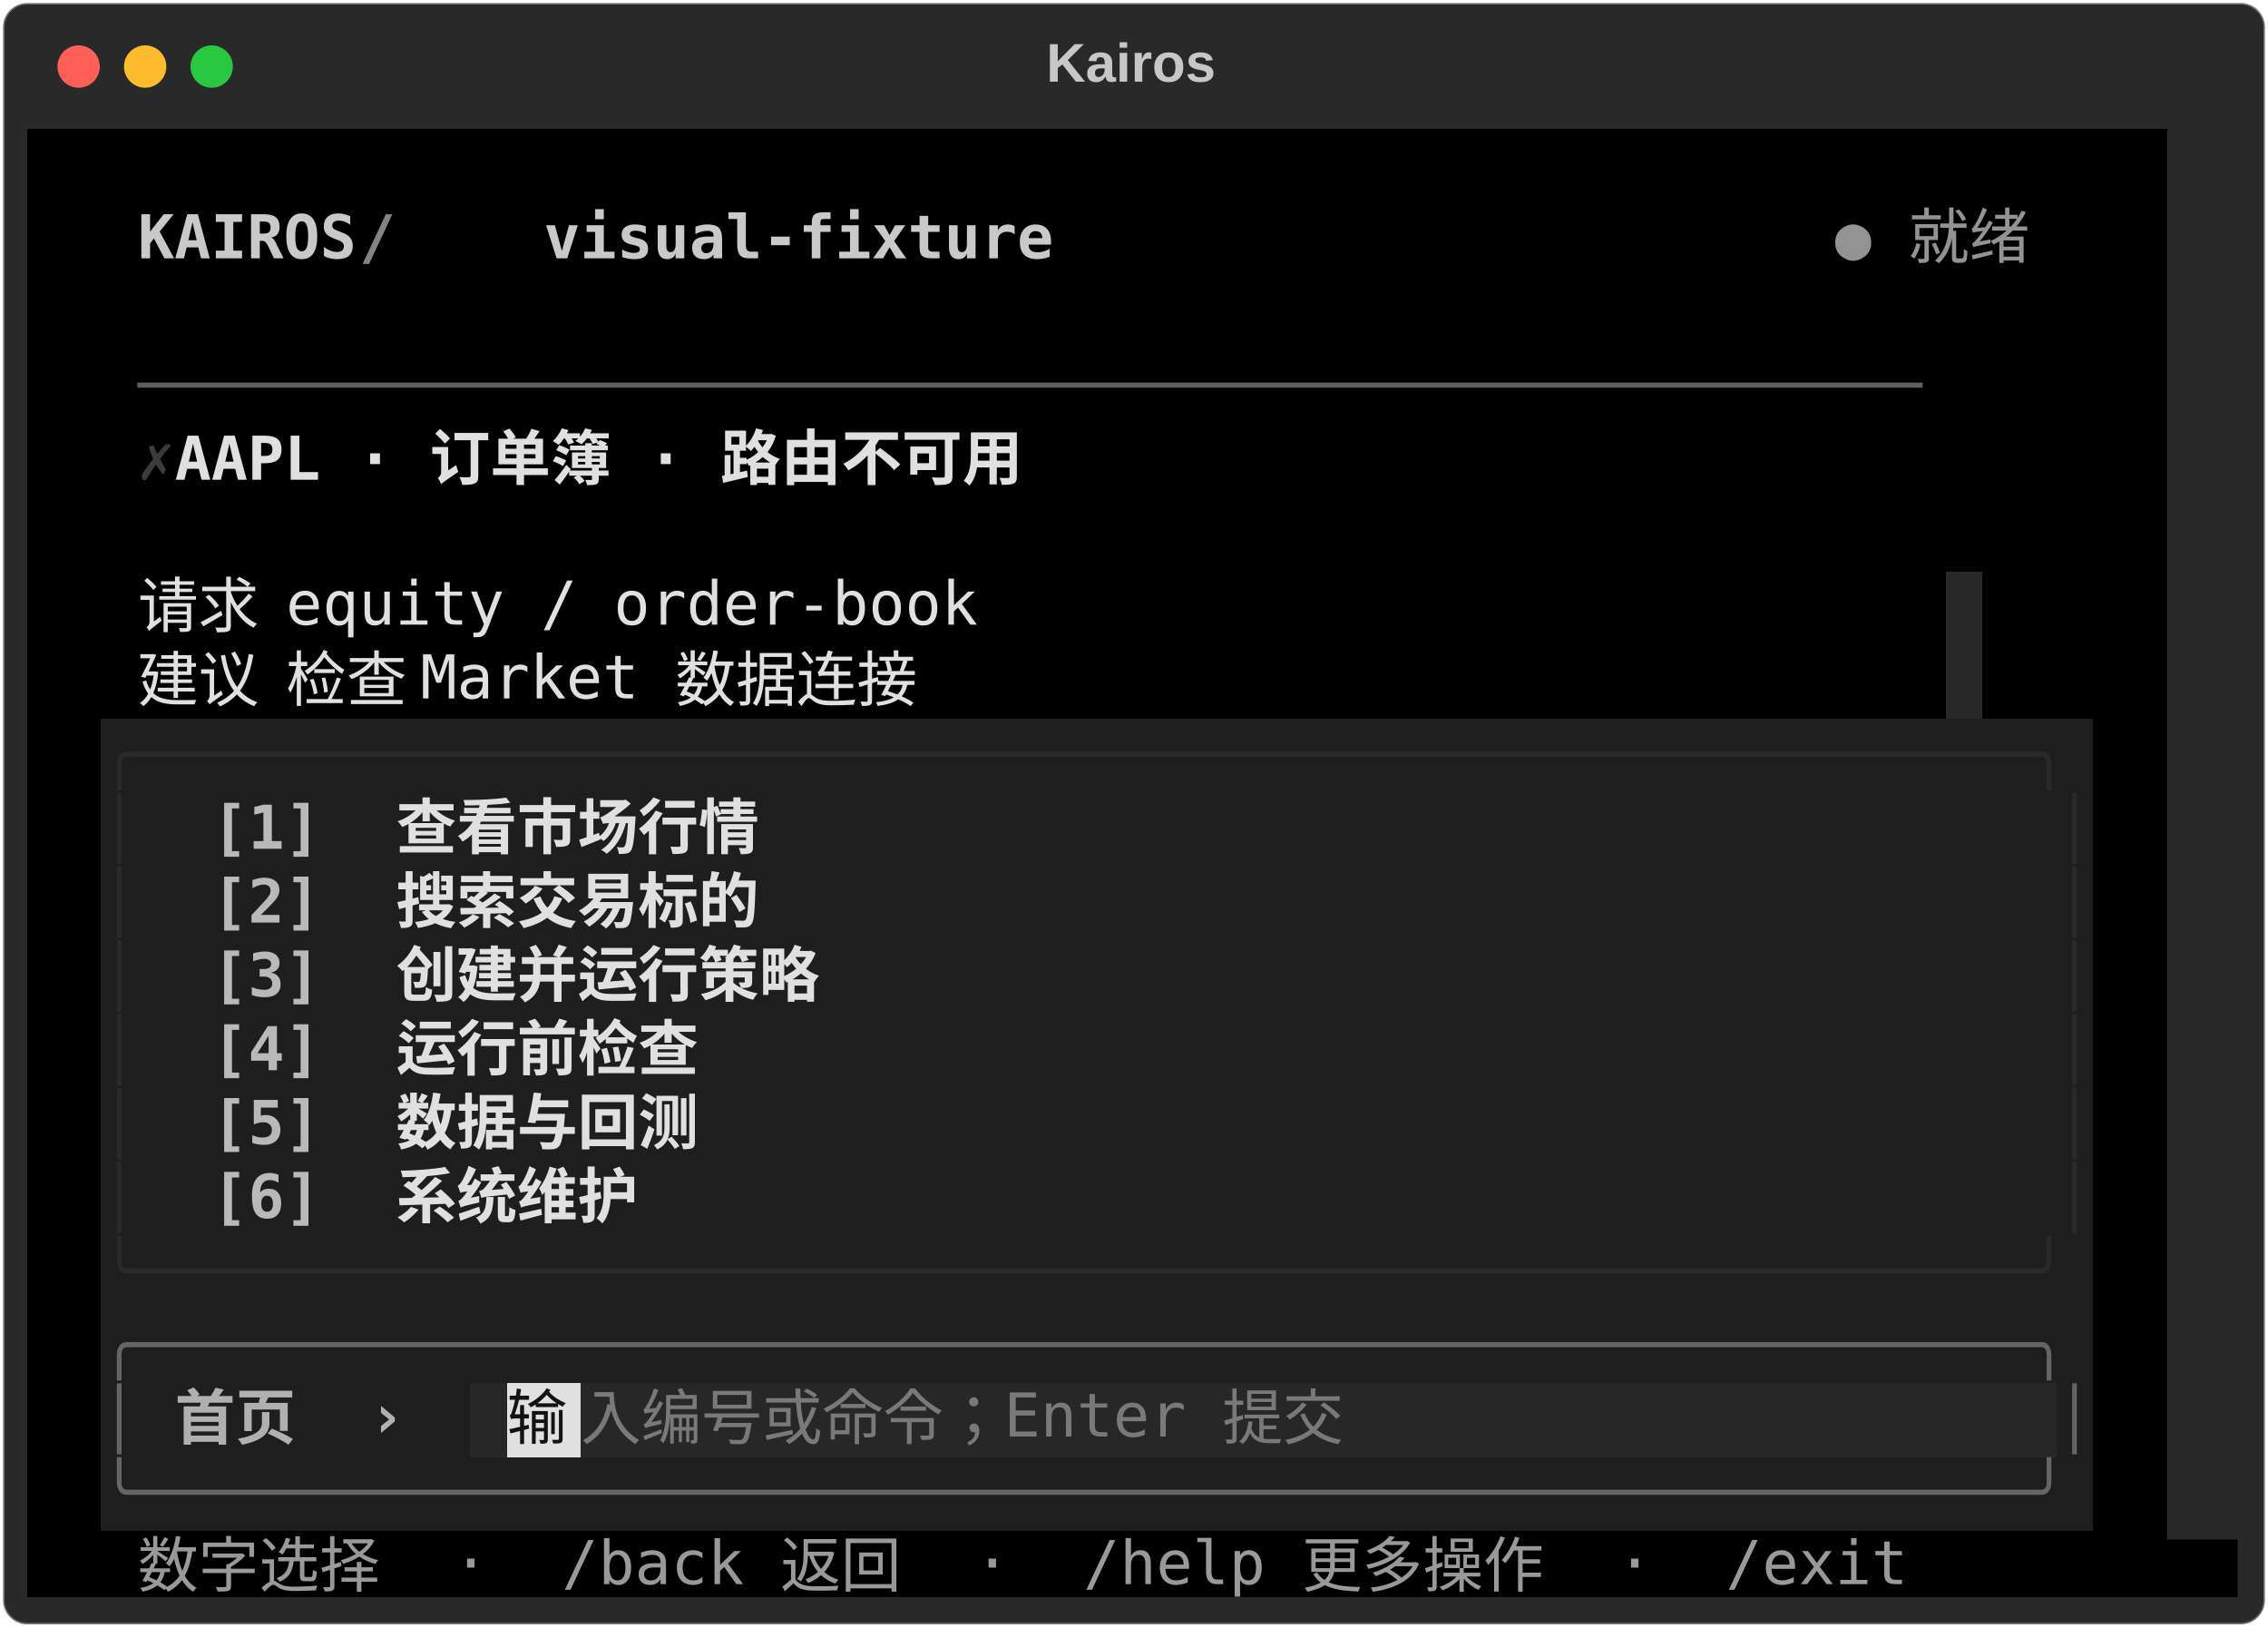
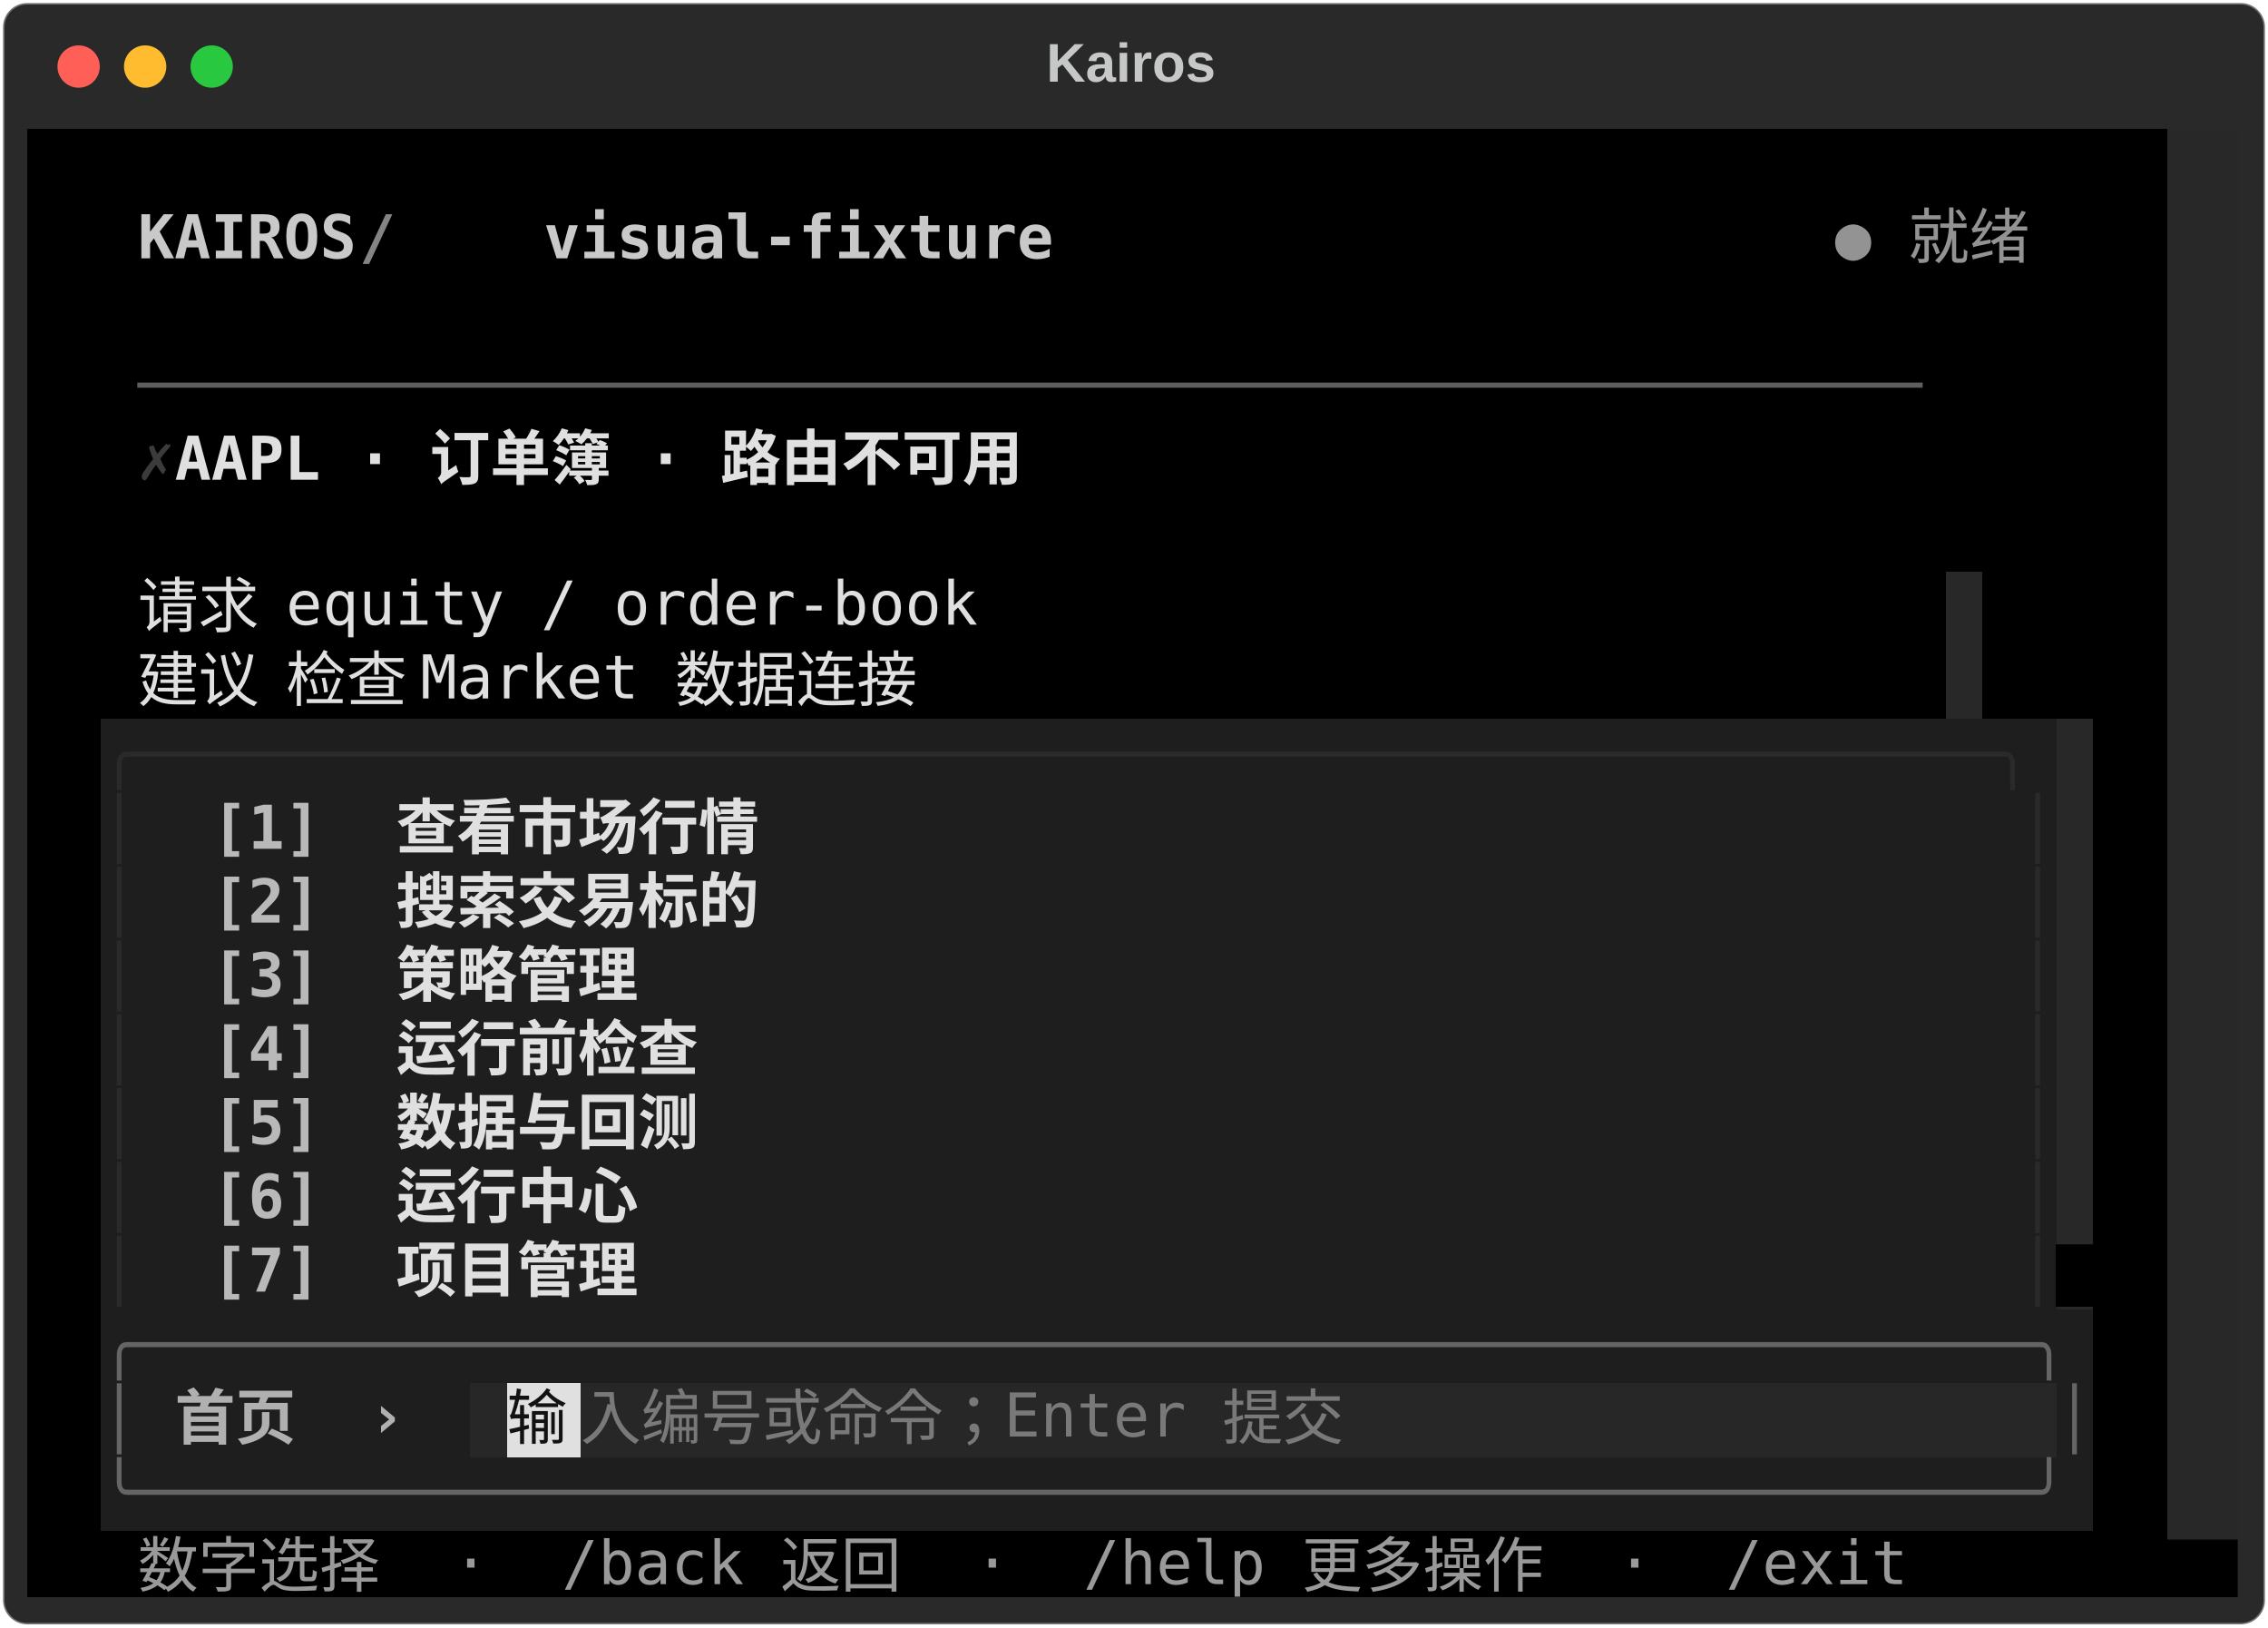
<svg xmlns="http://www.w3.org/2000/svg" class="rich-terminal" viewBox="0 0 750 538.0">
  <style>

    @font-face {
        font-family: "Fira Code";
        src: local("FiraCode-Regular"),
                url("https://cdnjs.cloudflare.com/ajax/libs/firacode/6.2.0/woff2/FiraCode-Regular.woff2") format("woff2"),
                url("https://cdnjs.cloudflare.com/ajax/libs/firacode/6.2.0/woff/FiraCode-Regular.woff") format("woff");
        font-style: normal;
        font-weight: 400;
    }
    @font-face {
        font-family: "Fira Code";
        src: local("FiraCode-Bold"),
                url("https://cdnjs.cloudflare.com/ajax/libs/firacode/6.2.0/woff2/FiraCode-Bold.woff2") format("woff2"),
                url("https://cdnjs.cloudflare.com/ajax/libs/firacode/6.2.0/woff/FiraCode-Bold.woff") format("woff");
        font-style: bold;
        font-weight: 700;
    }

    .terminal-matrix {
        font-family: Fira Code, monospace;
        font-size: 20px;
        line-height: 24.4px;
        font-variant-east-asian: full-width;
    }

    .terminal-title {
        font-size: 18px;
        font-weight: bold;
        font-family: arial;
    }

    .terminal-r1 { fill: #c5c8c6 }
.terminal-r2 { fill: #000000 }
.terminal-r3 { fill: #c9c9c9;font-weight: bold }
.terminal-r4 { fill: #848484;font-weight: bold }
.terminal-r5 { fill: #939393 }
.terminal-r6 { fill: #5f5f5f }
.terminal-r7 { fill: #e0e0e0 }
.terminal-r8 { fill: #3b3b3b;font-weight: bold }
.terminal-r9 { fill: #e0e0e0;font-weight: bold }
.terminal-r10 { fill: #2a2a2a }
.terminal-r11 { fill: #b9b9b9;font-weight: bold }
.terminal-r12 { fill: #656565 }
.terminal-r13 { fill: #b0b0b0;font-weight: bold }
.terminal-r14 { fill: #121212 }
.terminal-r15 { fill: #797979 }
.terminal-r16 { fill: #999999 }
    </style>
  <defs>
    <clipPath id="terminal-clip-terminal">
      <rect x="0" y="0" width="731.0" height="487.0" />
    </clipPath>
    <clipPath id="terminal-line-0">
      <rect x="0" y="1.5" width="732" height="24.65" />
    </clipPath>
    <clipPath id="terminal-line-1">
      <rect x="0" y="25.9" width="732" height="24.65" />
    </clipPath>
    <clipPath id="terminal-line-2">
      <rect x="0" y="50.3" width="732" height="24.65" />
    </clipPath>
    <clipPath id="terminal-line-3">
      <rect x="0" y="74.7" width="732" height="24.65" />
    </clipPath>
    <clipPath id="terminal-line-4">
      <rect x="0" y="99.1" width="732" height="24.65" />
    </clipPath>
    <clipPath id="terminal-line-5">
      <rect x="0" y="123.5" width="732" height="24.65" />
    </clipPath>
    <clipPath id="terminal-line-6">
      <rect x="0" y="147.9" width="732" height="24.65" />
    </clipPath>
    <clipPath id="terminal-line-7">
      <rect x="0" y="172.3" width="732" height="24.65" />
    </clipPath>
    <clipPath id="terminal-line-8">
      <rect x="0" y="196.7" width="732" height="24.65" />
    </clipPath>
    <clipPath id="terminal-line-9">
      <rect x="0" y="221.1" width="732" height="24.65" />
    </clipPath>
    <clipPath id="terminal-line-10">
      <rect x="0" y="245.5" width="732" height="24.65" />
    </clipPath>
    <clipPath id="terminal-line-11">
      <rect x="0" y="269.9" width="732" height="24.65" />
    </clipPath>
    <clipPath id="terminal-line-12">
      <rect x="0" y="294.3" width="732" height="24.65" />
    </clipPath>
    <clipPath id="terminal-line-13">
      <rect x="0" y="318.7" width="732" height="24.65" />
    </clipPath>
    <clipPath id="terminal-line-14">
      <rect x="0" y="343.1" width="732" height="24.65" />
    </clipPath>
    <clipPath id="terminal-line-15">
      <rect x="0" y="367.5" width="732" height="24.65" />
    </clipPath>
    <clipPath id="terminal-line-16">
      <rect x="0" y="391.9" width="732" height="24.65" />
    </clipPath>
    <clipPath id="terminal-line-17">
      <rect x="0" y="416.3" width="732" height="24.65" />
    </clipPath>
    <clipPath id="terminal-line-18">
      <rect x="0" y="440.7" width="732" height="24.65" />
    </clipPath>
  </defs>
  <rect fill="#292929" stroke="rgba(255,255,255,0.35)" stroke-width="1" x="1" y="1" width="748" height="536" rx="8" />
  <text class="terminal-title" fill="#c5c8c6" text-anchor="middle" x="374" y="27">Kairos</text>
  <g transform="translate(26,22)">
    <circle cx="0" cy="0" r="7" fill="#ff5f57" />
    <circle cx="22" cy="0" r="7" fill="#febc2e" />
    <circle cx="44" cy="0" r="7" fill="#28c840" />
  </g>
  <g transform="translate(9, 41)" clip-path="url(#terminal-clip-terminal)">
    <rect fill="#000000" x="0" y="1.5" width="707.6" height="24.65" shape-rendering="crispEdges" />
    <rect fill="#282828" x="707.6" y="1.5" width="24.4" height="24.65" shape-rendering="crispEdges" />
    <rect fill="#000000" x="0" y="25.9" width="36.6" height="24.65" shape-rendering="crispEdges" />
    <rect fill="#000000" x="36.6" y="25.9" width="73.2" height="24.65" shape-rendering="crispEdges" />
    <rect fill="#000000" x="109.8" y="25.9" width="61" height="24.65" shape-rendering="crispEdges" />
    <rect fill="#000000" x="170.8" y="25.9" width="170.8" height="24.65" shape-rendering="crispEdges" />
    <rect fill="#000000" x="341.6" y="25.9" width="256.2" height="24.65" shape-rendering="crispEdges" />
    <rect fill="#000000" x="597.8" y="25.9" width="12.2" height="24.65" shape-rendering="crispEdges" />
    <rect fill="#000000" x="610" y="25.9" width="12.2" height="24.65" shape-rendering="crispEdges" />
    <rect fill="#000000" x="622.2" y="25.9" width="48.8" height="24.65" shape-rendering="crispEdges" />
    <rect fill="#000000" x="671" y="25.9" width="36.6" height="24.65" shape-rendering="crispEdges" />
    <rect fill="#282828" x="707.6" y="25.9" width="24.4" height="24.65" shape-rendering="crispEdges" />
    <rect fill="#000000" x="0" y="50.3" width="707.6" height="24.65" shape-rendering="crispEdges" />
    <rect fill="#282828" x="707.6" y="50.3" width="24.4" height="24.65" shape-rendering="crispEdges" />
    <rect fill="#000000" x="0" y="74.7" width="36.6" height="24.65" shape-rendering="crispEdges" />
    <rect fill="#000000" x="36.6" y="74.7" width="597.8" height="24.65" shape-rendering="crispEdges" />
    <rect fill="#000000" x="634.4" y="74.7" width="12.2" height="24.65" shape-rendering="crispEdges" />
    <rect fill="#000000" x="646.6" y="74.7" width="61" height="24.65" shape-rendering="crispEdges" />
    <rect fill="#282828" x="707.6" y="74.7" width="24.4" height="24.65" shape-rendering="crispEdges" />
    <rect fill="#000000" x="0" y="99.1" width="36.6" height="24.65" shape-rendering="crispEdges" />
    <rect fill="#000000" x="36.6" y="99.1" width="12.2" height="24.65" shape-rendering="crispEdges" />
    <rect fill="#000000" x="48.8" y="99.1" width="329.4" height="24.65" shape-rendering="crispEdges" />
    <rect fill="#000000" x="378.2" y="99.1" width="256.2" height="24.65" shape-rendering="crispEdges" />
    <rect fill="#000000" x="634.4" y="99.1" width="12.2" height="24.65" shape-rendering="crispEdges" />
    <rect fill="#000000" x="646.6" y="99.1" width="61" height="24.65" shape-rendering="crispEdges" />
    <rect fill="#282828" x="707.6" y="99.1" width="24.4" height="24.65" shape-rendering="crispEdges" />
    <rect fill="#000000" x="0" y="123.5" width="36.6" height="24.65" shape-rendering="crispEdges" />
    <rect fill="#000000" x="36.6" y="123.5" width="597.8" height="24.65" shape-rendering="crispEdges" />
    <rect fill="#000000" x="634.4" y="123.5" width="12.2" height="24.65" shape-rendering="crispEdges" />
    <rect fill="#000000" x="646.6" y="123.5" width="61" height="24.65" shape-rendering="crispEdges" />
    <rect fill="#282828" x="707.6" y="123.5" width="24.4" height="24.65" shape-rendering="crispEdges" />
    <rect fill="#000000" x="0" y="147.9" width="36.6" height="24.65" shape-rendering="crispEdges" />
    <rect fill="#000000" x="36.6" y="147.9" width="597.8" height="24.65" shape-rendering="crispEdges" />
    <rect fill="#282828" x="634.4" y="147.9" width="12.2" height="24.65" shape-rendering="crispEdges" />
    <rect fill="#000000" x="646.6" y="147.9" width="61" height="24.65" shape-rendering="crispEdges" />
    <rect fill="#282828" x="707.6" y="147.9" width="24.4" height="24.65" shape-rendering="crispEdges" />
    <rect fill="#000000" x="0" y="172.3" width="36.6" height="24.65" shape-rendering="crispEdges" />
    <rect fill="#000000" x="36.6" y="172.3" width="597.8" height="24.65" shape-rendering="crispEdges" />
    <rect fill="#282828" x="634.4" y="172.3" width="12.2" height="24.65" shape-rendering="crispEdges" />
    <rect fill="#000000" x="646.6" y="172.3" width="61" height="24.65" shape-rendering="crispEdges" />
    <rect fill="#282828" x="707.6" y="172.3" width="24.4" height="24.65" shape-rendering="crispEdges" />
    <rect fill="#000000" x="0" y="196.7" width="24.4" height="24.65" shape-rendering="crispEdges" />
-     <rect fill="#1e1e1e" x="24.4" y="196.7" width="658.8" height="24.65" shape-rendering="crispEdges" />
+     <rect fill="#1e1e1e" x="24.4" y="196.7" width="646.6" height="24.65" shape-rendering="crispEdges" />
+     <rect fill="#282828" x="671" y="196.7" width="12.2" height="24.65" shape-rendering="crispEdges" />
    <rect fill="#000000" x="683.2" y="196.7" width="24.4" height="24.65" shape-rendering="crispEdges" />
    <rect fill="#282828" x="707.6" y="196.7" width="24.4" height="24.65" shape-rendering="crispEdges" />
    <rect fill="#000000" x="0" y="221.1" width="24.4" height="24.65" shape-rendering="crispEdges" />
    <rect fill="#1e1e1e" x="24.4" y="221.1" width="12.2" height="24.65" shape-rendering="crispEdges" />
    <rect fill="#1e1e1e" x="36.6" y="221.1" width="12.2" height="24.65" shape-rendering="crispEdges" />
    <rect fill="#1e1e1e" x="48.8" y="221.1" width="12.2" height="24.65" shape-rendering="crispEdges" />
    <rect fill="#1e1e1e" x="61" y="221.1" width="61" height="24.65" shape-rendering="crispEdges" />
    <rect fill="#1e1e1e" x="122" y="221.1" width="146.4" height="24.65" shape-rendering="crispEdges" />
-     <rect fill="#1e1e1e" x="268.4" y="221.1" width="390.4" height="24.65" shape-rendering="crispEdges" />
+     <rect fill="#1e1e1e" x="268.4" y="221.1" width="378.2" height="24.65" shape-rendering="crispEdges" />
+     <rect fill="#1e1e1e" x="646.6" y="221.1" width="12.2" height="24.65" shape-rendering="crispEdges" />
    <rect fill="#1e1e1e" x="658.8" y="221.1" width="12.2" height="24.65" shape-rendering="crispEdges" />
-     <rect fill="#1e1e1e" x="671" y="221.1" width="12.2" height="24.65" shape-rendering="crispEdges" />
+     <rect fill="#282828" x="671" y="221.1" width="12.2" height="24.65" shape-rendering="crispEdges" />
    <rect fill="#000000" x="683.2" y="221.1" width="24.4" height="24.65" shape-rendering="crispEdges" />
    <rect fill="#282828" x="707.6" y="221.1" width="24.4" height="24.65" shape-rendering="crispEdges" />
    <rect fill="#000000" x="0" y="245.5" width="24.4" height="24.65" shape-rendering="crispEdges" />
    <rect fill="#1e1e1e" x="24.4" y="245.5" width="12.2" height="24.65" shape-rendering="crispEdges" />
    <rect fill="#1e1e1e" x="36.6" y="245.5" width="12.2" height="24.65" shape-rendering="crispEdges" />
    <rect fill="#1e1e1e" x="48.8" y="245.5" width="12.2" height="24.65" shape-rendering="crispEdges" />
    <rect fill="#1e1e1e" x="61" y="245.5" width="61" height="24.65" shape-rendering="crispEdges" />
    <rect fill="#1e1e1e" x="122" y="245.5" width="146.4" height="24.65" shape-rendering="crispEdges" />
-     <rect fill="#1e1e1e" x="268.4" y="245.5" width="390.4" height="24.65" shape-rendering="crispEdges" />
+     <rect fill="#1e1e1e" x="268.4" y="245.5" width="378.2" height="24.65" shape-rendering="crispEdges" />
+     <rect fill="#1e1e1e" x="646.6" y="245.5" width="12.2" height="24.65" shape-rendering="crispEdges" />
    <rect fill="#1e1e1e" x="658.8" y="245.5" width="12.2" height="24.65" shape-rendering="crispEdges" />
-     <rect fill="#1e1e1e" x="671" y="245.5" width="12.2" height="24.65" shape-rendering="crispEdges" />
+     <rect fill="#282828" x="671" y="245.5" width="12.2" height="24.65" shape-rendering="crispEdges" />
    <rect fill="#000000" x="683.2" y="245.5" width="24.4" height="24.65" shape-rendering="crispEdges" />
    <rect fill="#282828" x="707.6" y="245.5" width="24.4" height="24.65" shape-rendering="crispEdges" />
    <rect fill="#000000" x="0" y="269.9" width="24.4" height="24.65" shape-rendering="crispEdges" />
    <rect fill="#1e1e1e" x="24.4" y="269.9" width="12.2" height="24.65" shape-rendering="crispEdges" />
    <rect fill="#1e1e1e" x="36.6" y="269.9" width="12.2" height="24.65" shape-rendering="crispEdges" />
    <rect fill="#1e1e1e" x="48.8" y="269.9" width="12.2" height="24.65" shape-rendering="crispEdges" />
    <rect fill="#1e1e1e" x="61" y="269.9" width="61" height="24.65" shape-rendering="crispEdges" />
-     <rect fill="#1e1e1e" x="122" y="269.9" width="170.8" height="24.65" shape-rendering="crispEdges" />
-     <rect fill="#1e1e1e" x="292.8" y="269.9" width="366" height="24.65" shape-rendering="crispEdges" />
+     <rect fill="#1e1e1e" x="122" y="269.9" width="97.6" height="24.65" shape-rendering="crispEdges" />
+     <rect fill="#1e1e1e" x="219.6" y="269.9" width="427" height="24.65" shape-rendering="crispEdges" />
+     <rect fill="#1e1e1e" x="646.6" y="269.9" width="12.2" height="24.65" shape-rendering="crispEdges" />
    <rect fill="#1e1e1e" x="658.8" y="269.9" width="12.2" height="24.65" shape-rendering="crispEdges" />
-     <rect fill="#1e1e1e" x="671" y="269.9" width="12.2" height="24.65" shape-rendering="crispEdges" />
+     <rect fill="#282828" x="671" y="269.9" width="12.2" height="24.65" shape-rendering="crispEdges" />
    <rect fill="#000000" x="683.2" y="269.9" width="24.4" height="24.65" shape-rendering="crispEdges" />
    <rect fill="#282828" x="707.6" y="269.9" width="24.4" height="24.65" shape-rendering="crispEdges" />
    <rect fill="#000000" x="0" y="294.3" width="24.4" height="24.65" shape-rendering="crispEdges" />
    <rect fill="#1e1e1e" x="24.4" y="294.3" width="12.2" height="24.65" shape-rendering="crispEdges" />
    <rect fill="#1e1e1e" x="36.6" y="294.3" width="12.2" height="24.65" shape-rendering="crispEdges" />
    <rect fill="#1e1e1e" x="48.8" y="294.3" width="12.2" height="24.65" shape-rendering="crispEdges" />
    <rect fill="#1e1e1e" x="61" y="294.3" width="61" height="24.65" shape-rendering="crispEdges" />
    <rect fill="#1e1e1e" x="122" y="294.3" width="122" height="24.65" shape-rendering="crispEdges" />
-     <rect fill="#1e1e1e" x="244" y="294.3" width="414.8" height="24.65" shape-rendering="crispEdges" />
+     <rect fill="#1e1e1e" x="244" y="294.3" width="402.6" height="24.65" shape-rendering="crispEdges" />
+     <rect fill="#1e1e1e" x="646.6" y="294.3" width="12.2" height="24.65" shape-rendering="crispEdges" />
    <rect fill="#1e1e1e" x="658.8" y="294.3" width="12.2" height="24.65" shape-rendering="crispEdges" />
-     <rect fill="#1e1e1e" x="671" y="294.3" width="12.2" height="24.65" shape-rendering="crispEdges" />
+     <rect fill="#282828" x="671" y="294.3" width="12.2" height="24.65" shape-rendering="crispEdges" />
    <rect fill="#000000" x="683.2" y="294.3" width="24.4" height="24.65" shape-rendering="crispEdges" />
    <rect fill="#282828" x="707.6" y="294.3" width="24.4" height="24.65" shape-rendering="crispEdges" />
    <rect fill="#000000" x="0" y="318.7" width="24.4" height="24.65" shape-rendering="crispEdges" />
    <rect fill="#1e1e1e" x="24.4" y="318.7" width="12.2" height="24.65" shape-rendering="crispEdges" />
    <rect fill="#1e1e1e" x="36.6" y="318.7" width="12.2" height="24.65" shape-rendering="crispEdges" />
    <rect fill="#1e1e1e" x="48.8" y="318.7" width="12.2" height="24.65" shape-rendering="crispEdges" />
    <rect fill="#1e1e1e" x="61" y="318.7" width="61" height="24.65" shape-rendering="crispEdges" />
    <rect fill="#1e1e1e" x="122" y="318.7" width="122" height="24.65" shape-rendering="crispEdges" />
-     <rect fill="#1e1e1e" x="244" y="318.7" width="414.8" height="24.65" shape-rendering="crispEdges" />
+     <rect fill="#1e1e1e" x="244" y="318.7" width="402.6" height="24.65" shape-rendering="crispEdges" />
+     <rect fill="#1e1e1e" x="646.6" y="318.7" width="12.2" height="24.65" shape-rendering="crispEdges" />
    <rect fill="#1e1e1e" x="658.8" y="318.7" width="12.2" height="24.65" shape-rendering="crispEdges" />
-     <rect fill="#1e1e1e" x="671" y="318.7" width="12.2" height="24.65" shape-rendering="crispEdges" />
+     <rect fill="#282828" x="671" y="318.7" width="12.2" height="24.65" shape-rendering="crispEdges" />
    <rect fill="#000000" x="683.2" y="318.7" width="24.4" height="24.65" shape-rendering="crispEdges" />
    <rect fill="#282828" x="707.6" y="318.7" width="24.4" height="24.65" shape-rendering="crispEdges" />
    <rect fill="#000000" x="0" y="343.1" width="24.4" height="24.65" shape-rendering="crispEdges" />
    <rect fill="#1e1e1e" x="24.4" y="343.1" width="12.2" height="24.65" shape-rendering="crispEdges" />
    <rect fill="#1e1e1e" x="36.6" y="343.1" width="12.2" height="24.65" shape-rendering="crispEdges" />
    <rect fill="#1e1e1e" x="48.8" y="343.1" width="12.2" height="24.65" shape-rendering="crispEdges" />
    <rect fill="#1e1e1e" x="61" y="343.1" width="61" height="24.65" shape-rendering="crispEdges" />
    <rect fill="#1e1e1e" x="122" y="343.1" width="97.6" height="24.65" shape-rendering="crispEdges" />
-     <rect fill="#1e1e1e" x="219.6" y="343.1" width="439.2" height="24.65" shape-rendering="crispEdges" />
+     <rect fill="#1e1e1e" x="219.6" y="343.1" width="427" height="24.65" shape-rendering="crispEdges" />
+     <rect fill="#1e1e1e" x="646.6" y="343.1" width="12.2" height="24.65" shape-rendering="crispEdges" />
    <rect fill="#1e1e1e" x="658.8" y="343.1" width="12.2" height="24.65" shape-rendering="crispEdges" />
-     <rect fill="#1e1e1e" x="671" y="343.1" width="12.2" height="24.65" shape-rendering="crispEdges" />
+     <rect fill="#282828" x="671" y="343.1" width="12.2" height="24.65" shape-rendering="crispEdges" />
    <rect fill="#000000" x="683.2" y="343.1" width="24.4" height="24.65" shape-rendering="crispEdges" />
    <rect fill="#282828" x="707.6" y="343.1" width="24.4" height="24.65" shape-rendering="crispEdges" />
    <rect fill="#000000" x="0" y="367.5" width="24.4" height="24.65" shape-rendering="crispEdges" />
-     <rect fill="#1e1e1e" x="24.4" y="367.5" width="658.8" height="24.65" shape-rendering="crispEdges" />
+     <rect fill="#1e1e1e" x="24.4" y="367.5" width="12.2" height="24.65" shape-rendering="crispEdges" />
+     <rect fill="#1e1e1e" x="36.6" y="367.5" width="12.2" height="24.65" shape-rendering="crispEdges" />
+     <rect fill="#1e1e1e" x="48.8" y="367.5" width="12.2" height="24.65" shape-rendering="crispEdges" />
+     <rect fill="#1e1e1e" x="61" y="367.5" width="61" height="24.65" shape-rendering="crispEdges" />
+     <rect fill="#1e1e1e" x="122" y="367.5" width="97.6" height="24.65" shape-rendering="crispEdges" />
+     <rect fill="#1e1e1e" x="219.6" y="367.5" width="427" height="24.65" shape-rendering="crispEdges" />
+     <rect fill="#1e1e1e" x="646.6" y="367.5" width="12.2" height="24.65" shape-rendering="crispEdges" />
+     <rect fill="#1e1e1e" x="658.8" y="367.5" width="12.2" height="24.65" shape-rendering="crispEdges" />
+     <rect fill="#282828" x="671" y="367.5" width="12.2" height="24.65" shape-rendering="crispEdges" />
    <rect fill="#000000" x="683.2" y="367.5" width="24.4" height="24.65" shape-rendering="crispEdges" />
    <rect fill="#282828" x="707.6" y="367.5" width="24.4" height="24.65" shape-rendering="crispEdges" />
    <rect fill="#000000" x="0" y="391.9" width="24.4" height="24.65" shape-rendering="crispEdges" />
    <rect fill="#1e1e1e" x="24.4" y="391.9" width="658.8" height="24.65" shape-rendering="crispEdges" />
    <rect fill="#000000" x="683.2" y="391.9" width="24.4" height="24.65" shape-rendering="crispEdges" />
    <rect fill="#282828" x="707.6" y="391.9" width="24.4" height="24.65" shape-rendering="crispEdges" />
    <rect fill="#000000" x="0" y="416.3" width="24.4" height="24.65" shape-rendering="crispEdges" />
    <rect fill="#1e1e1e" x="24.4" y="416.3" width="12.2" height="24.65" shape-rendering="crispEdges" />
    <rect fill="#1e1e1e" x="36.6" y="416.3" width="12.2" height="24.65" shape-rendering="crispEdges" />
    <rect fill="#1e1e1e" x="48.8" y="416.3" width="85.4" height="24.65" shape-rendering="crispEdges" />
    <rect fill="#1e1e1e" x="134.2" y="416.3" width="12.2" height="24.65" shape-rendering="crispEdges" />
    <rect fill="#272727" x="146.4" y="416.3" width="12.2" height="24.65" shape-rendering="crispEdges" />
    <rect fill="#e0e0e0" x="158.6" y="416.3" width="24.4" height="24.65" shape-rendering="crispEdges" />
    <rect fill="#272727" x="183" y="416.3" width="292.8" height="24.65" shape-rendering="crispEdges" />
    <rect fill="#272727" x="475.8" y="416.3" width="183" height="24.65" shape-rendering="crispEdges" />
    <rect fill="#272727" x="658.8" y="416.3" width="12.2" height="24.65" shape-rendering="crispEdges" />
    <rect fill="#1e1e1e" x="671" y="416.3" width="12.2" height="24.65" shape-rendering="crispEdges" />
    <rect fill="#000000" x="683.2" y="416.3" width="24.4" height="24.65" shape-rendering="crispEdges" />
    <rect fill="#282828" x="707.6" y="416.3" width="24.4" height="24.65" shape-rendering="crispEdges" />
    <rect fill="#000000" x="0" y="440.7" width="24.4" height="24.65" shape-rendering="crispEdges" />
    <rect fill="#1e1e1e" x="24.4" y="440.7" width="658.8" height="24.65" shape-rendering="crispEdges" />
    <rect fill="#000000" x="683.2" y="440.7" width="24.4" height="24.65" shape-rendering="crispEdges" />
    <rect fill="#282828" x="707.6" y="440.7" width="24.4" height="24.65" shape-rendering="crispEdges" />
    <rect fill="#000000" x="0" y="465.1" width="36.6" height="24.65" shape-rendering="crispEdges" />
    <rect fill="#000000" x="36.6" y="465.1" width="634.4" height="24.65" shape-rendering="crispEdges" />
    <rect fill="#000000" x="671" y="465.1" width="36.6" height="24.65" shape-rendering="crispEdges" />
    <rect fill="#282828" x="707.6" y="465.1" width="24.4" height="24.65" shape-rendering="crispEdges" />
    <g class="terminal-matrix">
      <text class="terminal-r1" x="732" y="20" textLength="12.2" clip-path="url(#terminal-line-0)">
</text>
      <text class="terminal-r3" x="36.6" y="44.4" textLength="73.2" clip-path="url(#terminal-line-1)">KAIROS</text>
      <text class="terminal-r4" x="109.8" y="44.4" textLength="61" clip-path="url(#terminal-line-1)">  /  </text>
      <text class="terminal-r3" x="170.8" y="44.4" textLength="170.8" clip-path="url(#terminal-line-1)">visual-fixture</text>
      <text class="terminal-r5" x="597.8" y="44.4" textLength="12.2" clip-path="url(#terminal-line-1)">●</text>
      <text class="terminal-r5" x="622.2" y="44.4" textLength="24.4" clip-path="url(#terminal-line-1)">就绪</text>
      <text class="terminal-r1" x="732" y="44.4" textLength="12.2" clip-path="url(#terminal-line-1)">
</text>
      <text class="terminal-r1" x="732" y="68.8" textLength="12.2" clip-path="url(#terminal-line-2)">
</text>
      <text class="terminal-r6" x="36.6" y="93.2" textLength="597.8" clip-path="url(#terminal-line-3)">─────────────────────────────────────────────────</text>
      <text class="terminal-r1" x="732" y="93.2" textLength="12.2" clip-path="url(#terminal-line-3)">
</text>
      <text class="terminal-r8" x="36.6" y="117.6" textLength="12.2" clip-path="url(#terminal-line-4)">✗</text>
      <text class="terminal-r9" x="48.8" y="117.6" textLength="231.8" clip-path="url(#terminal-line-4)"> AAPL · 订单簿 · 路由不可用</text>
      <text class="terminal-r1" x="732" y="117.6" textLength="12.2" clip-path="url(#terminal-line-4)">
</text>
      <text class="terminal-r1" x="732" y="142" textLength="12.2" clip-path="url(#terminal-line-5)">
</text>
      <text class="terminal-r7" x="36.6" y="166.4" textLength="573.4" clip-path="url(#terminal-line-6)">请求  equity / order-book                        </text>
      <text class="terminal-r1" x="732" y="166.4" textLength="12.2" clip-path="url(#terminal-line-6)">
</text>
      <text class="terminal-r7" x="36.6" y="190.8" textLength="500.2" clip-path="url(#terminal-line-7)">建议  检查 Market 数据连接                       </text>
      <text class="terminal-r1" x="732" y="190.8" textLength="12.2" clip-path="url(#terminal-line-7)">
</text>
-       <text class="terminal-r10" x="24.4" y="215.2" textLength="658.8" clip-path="url(#terminal-line-8)">╭────────────────────────────────────────────────────╮</text>
+       <text class="terminal-r10" x="24.4" y="215.2" textLength="646.6" clip-path="url(#terminal-line-8)">╭───────────────────────────────────────────────────╮</text>
      <text class="terminal-r1" x="732" y="215.2" textLength="12.2" clip-path="url(#terminal-line-8)">
</text>
      <text class="terminal-r10" x="24.4" y="239.6" textLength="12.2" clip-path="url(#terminal-line-9)">│</text>
      <text class="terminal-r11" x="61" y="239.6" textLength="61" clip-path="url(#terminal-line-9)">[1]  </text>
      <text class="terminal-r9" x="122" y="239.6" textLength="73.2" clip-path="url(#terminal-line-9)">查看市场行情</text>
-       <text class="terminal-r10" x="671" y="239.6" textLength="12.2" clip-path="url(#terminal-line-9)">│</text>
+       <text class="terminal-r10" x="658.8" y="239.6" textLength="12.2" clip-path="url(#terminal-line-9)">│</text>
      <text class="terminal-r1" x="732" y="239.6" textLength="12.2" clip-path="url(#terminal-line-9)">
</text>
      <text class="terminal-r10" x="24.4" y="264" textLength="12.2" clip-path="url(#terminal-line-10)">│</text>
      <text class="terminal-r11" x="61" y="264" textLength="61" clip-path="url(#terminal-line-10)">[2]  </text>
      <text class="terminal-r9" x="122" y="264" textLength="73.2" clip-path="url(#terminal-line-10)">搜索交易标的</text>
-       <text class="terminal-r10" x="671" y="264" textLength="12.2" clip-path="url(#terminal-line-10)">│</text>
+       <text class="terminal-r10" x="658.8" y="264" textLength="12.2" clip-path="url(#terminal-line-10)">│</text>
      <text class="terminal-r1" x="732" y="264" textLength="12.2" clip-path="url(#terminal-line-10)">
</text>
      <text class="terminal-r10" x="24.4" y="288.4" textLength="12.2" clip-path="url(#terminal-line-11)">│</text>
      <text class="terminal-r11" x="61" y="288.4" textLength="61" clip-path="url(#terminal-line-11)">[3]  </text>
-       <text class="terminal-r9" x="122" y="288.4" textLength="85.4" clip-path="url(#terminal-line-11)">创建并运行策略</text>
-       <text class="terminal-r10" x="671" y="288.4" textLength="12.2" clip-path="url(#terminal-line-11)">│</text>
+       <text class="terminal-r9" x="122" y="288.4" textLength="48.8" clip-path="url(#terminal-line-11)">策略管理</text>
+       <text class="terminal-r10" x="658.8" y="288.4" textLength="12.2" clip-path="url(#terminal-line-11)">│</text>
      <text class="terminal-r1" x="732" y="288.4" textLength="12.2" clip-path="url(#terminal-line-11)">
</text>
      <text class="terminal-r10" x="24.4" y="312.8" textLength="12.2" clip-path="url(#terminal-line-12)">│</text>
      <text class="terminal-r11" x="61" y="312.8" textLength="61" clip-path="url(#terminal-line-12)">[4]  </text>
      <text class="terminal-r9" x="122" y="312.8" textLength="61" clip-path="url(#terminal-line-12)">运行前检查</text>
-       <text class="terminal-r10" x="671" y="312.8" textLength="12.2" clip-path="url(#terminal-line-12)">│</text>
+       <text class="terminal-r10" x="658.8" y="312.8" textLength="12.2" clip-path="url(#terminal-line-12)">│</text>
      <text class="terminal-r1" x="732" y="312.8" textLength="12.2" clip-path="url(#terminal-line-12)">
</text>
      <text class="terminal-r10" x="24.4" y="337.2" textLength="12.2" clip-path="url(#terminal-line-13)">│</text>
      <text class="terminal-r11" x="61" y="337.2" textLength="61" clip-path="url(#terminal-line-13)">[5]  </text>
      <text class="terminal-r9" x="122" y="337.2" textLength="61" clip-path="url(#terminal-line-13)">数据与回测</text>
-       <text class="terminal-r10" x="671" y="337.2" textLength="12.2" clip-path="url(#terminal-line-13)">│</text>
+       <text class="terminal-r10" x="658.8" y="337.2" textLength="12.2" clip-path="url(#terminal-line-13)">│</text>
      <text class="terminal-r1" x="732" y="337.2" textLength="12.2" clip-path="url(#terminal-line-13)">
</text>
      <text class="terminal-r10" x="24.4" y="361.6" textLength="12.2" clip-path="url(#terminal-line-14)">│</text>
      <text class="terminal-r11" x="61" y="361.6" textLength="61" clip-path="url(#terminal-line-14)">[6]  </text>
-       <text class="terminal-r9" x="122" y="361.6" textLength="48.8" clip-path="url(#terminal-line-14)">系统维护</text>
-       <text class="terminal-r10" x="671" y="361.6" textLength="12.2" clip-path="url(#terminal-line-14)">│</text>
+       <text class="terminal-r9" x="122" y="361.6" textLength="48.8" clip-path="url(#terminal-line-14)">运行中心</text>
+       <text class="terminal-r10" x="658.8" y="361.6" textLength="12.2" clip-path="url(#terminal-line-14)">│</text>
      <text class="terminal-r1" x="732" y="361.6" textLength="12.2" clip-path="url(#terminal-line-14)">
</text>
-       <text class="terminal-r10" x="24.4" y="386" textLength="658.8" clip-path="url(#terminal-line-15)">╰────────────────────────────────────────────────────╯</text>
+       <text class="terminal-r10" x="24.4" y="386" textLength="12.2" clip-path="url(#terminal-line-15)">│</text>
+       <text class="terminal-r11" x="61" y="386" textLength="61" clip-path="url(#terminal-line-15)">[7]  </text>
+       <text class="terminal-r9" x="122" y="386" textLength="48.8" clip-path="url(#terminal-line-15)">项目管理</text>
+       <text class="terminal-r10" x="658.8" y="386" textLength="12.2" clip-path="url(#terminal-line-15)">│</text>
+       <text class="terminal-r2" x="671" y="386" textLength="12.2" clip-path="url(#terminal-line-15)">▇</text>
      <text class="terminal-r1" x="732" y="386" textLength="12.2" clip-path="url(#terminal-line-15)">
</text>
      <text class="terminal-r12" x="24.4" y="410.4" textLength="658.8" clip-path="url(#terminal-line-16)">╭────────────────────────────────────────────────────╮</text>
      <text class="terminal-r1" x="732" y="410.4" textLength="12.2" clip-path="url(#terminal-line-16)">
</text>
      <text class="terminal-r12" x="24.4" y="434.8" textLength="12.2" clip-path="url(#terminal-line-17)">│</text>
      <text class="terminal-r13" x="48.8" y="434.8" textLength="61" clip-path="url(#terminal-line-17)">首页  ›</text>
      <text class="terminal-r14" x="158.6" y="434.8" textLength="12.2" clip-path="url(#terminal-line-17)">输</text>
      <text class="terminal-r15" x="183" y="434.8" textLength="183" clip-path="url(#terminal-line-17)">入编号或命令；Enter 提交</text>
      <text class="terminal-r12" x="671" y="434.8" textLength="12.2" clip-path="url(#terminal-line-17)">│</text>
      <text class="terminal-r1" x="732" y="434.8" textLength="12.2" clip-path="url(#terminal-line-17)">
</text>
      <text class="terminal-r12" x="24.4" y="459.2" textLength="658.8" clip-path="url(#terminal-line-18)">╰────────────────────────────────────────────────────╯</text>
      <text class="terminal-r1" x="732" y="459.2" textLength="12.2" clip-path="url(#terminal-line-18)">
</text>
      <text class="terminal-r16" x="36.6" y="483.6" textLength="512.4" clip-path="url(#terminal-line-19)">数字选择  ·  /back 返回  ·  /help 更多操作  ·  /exit</text>
      <text class="terminal-r2" x="707.6" y="483.6" textLength="24.4" clip-path="url(#terminal-line-19)">▇▇</text>
    </g>
  </g>
</svg>
